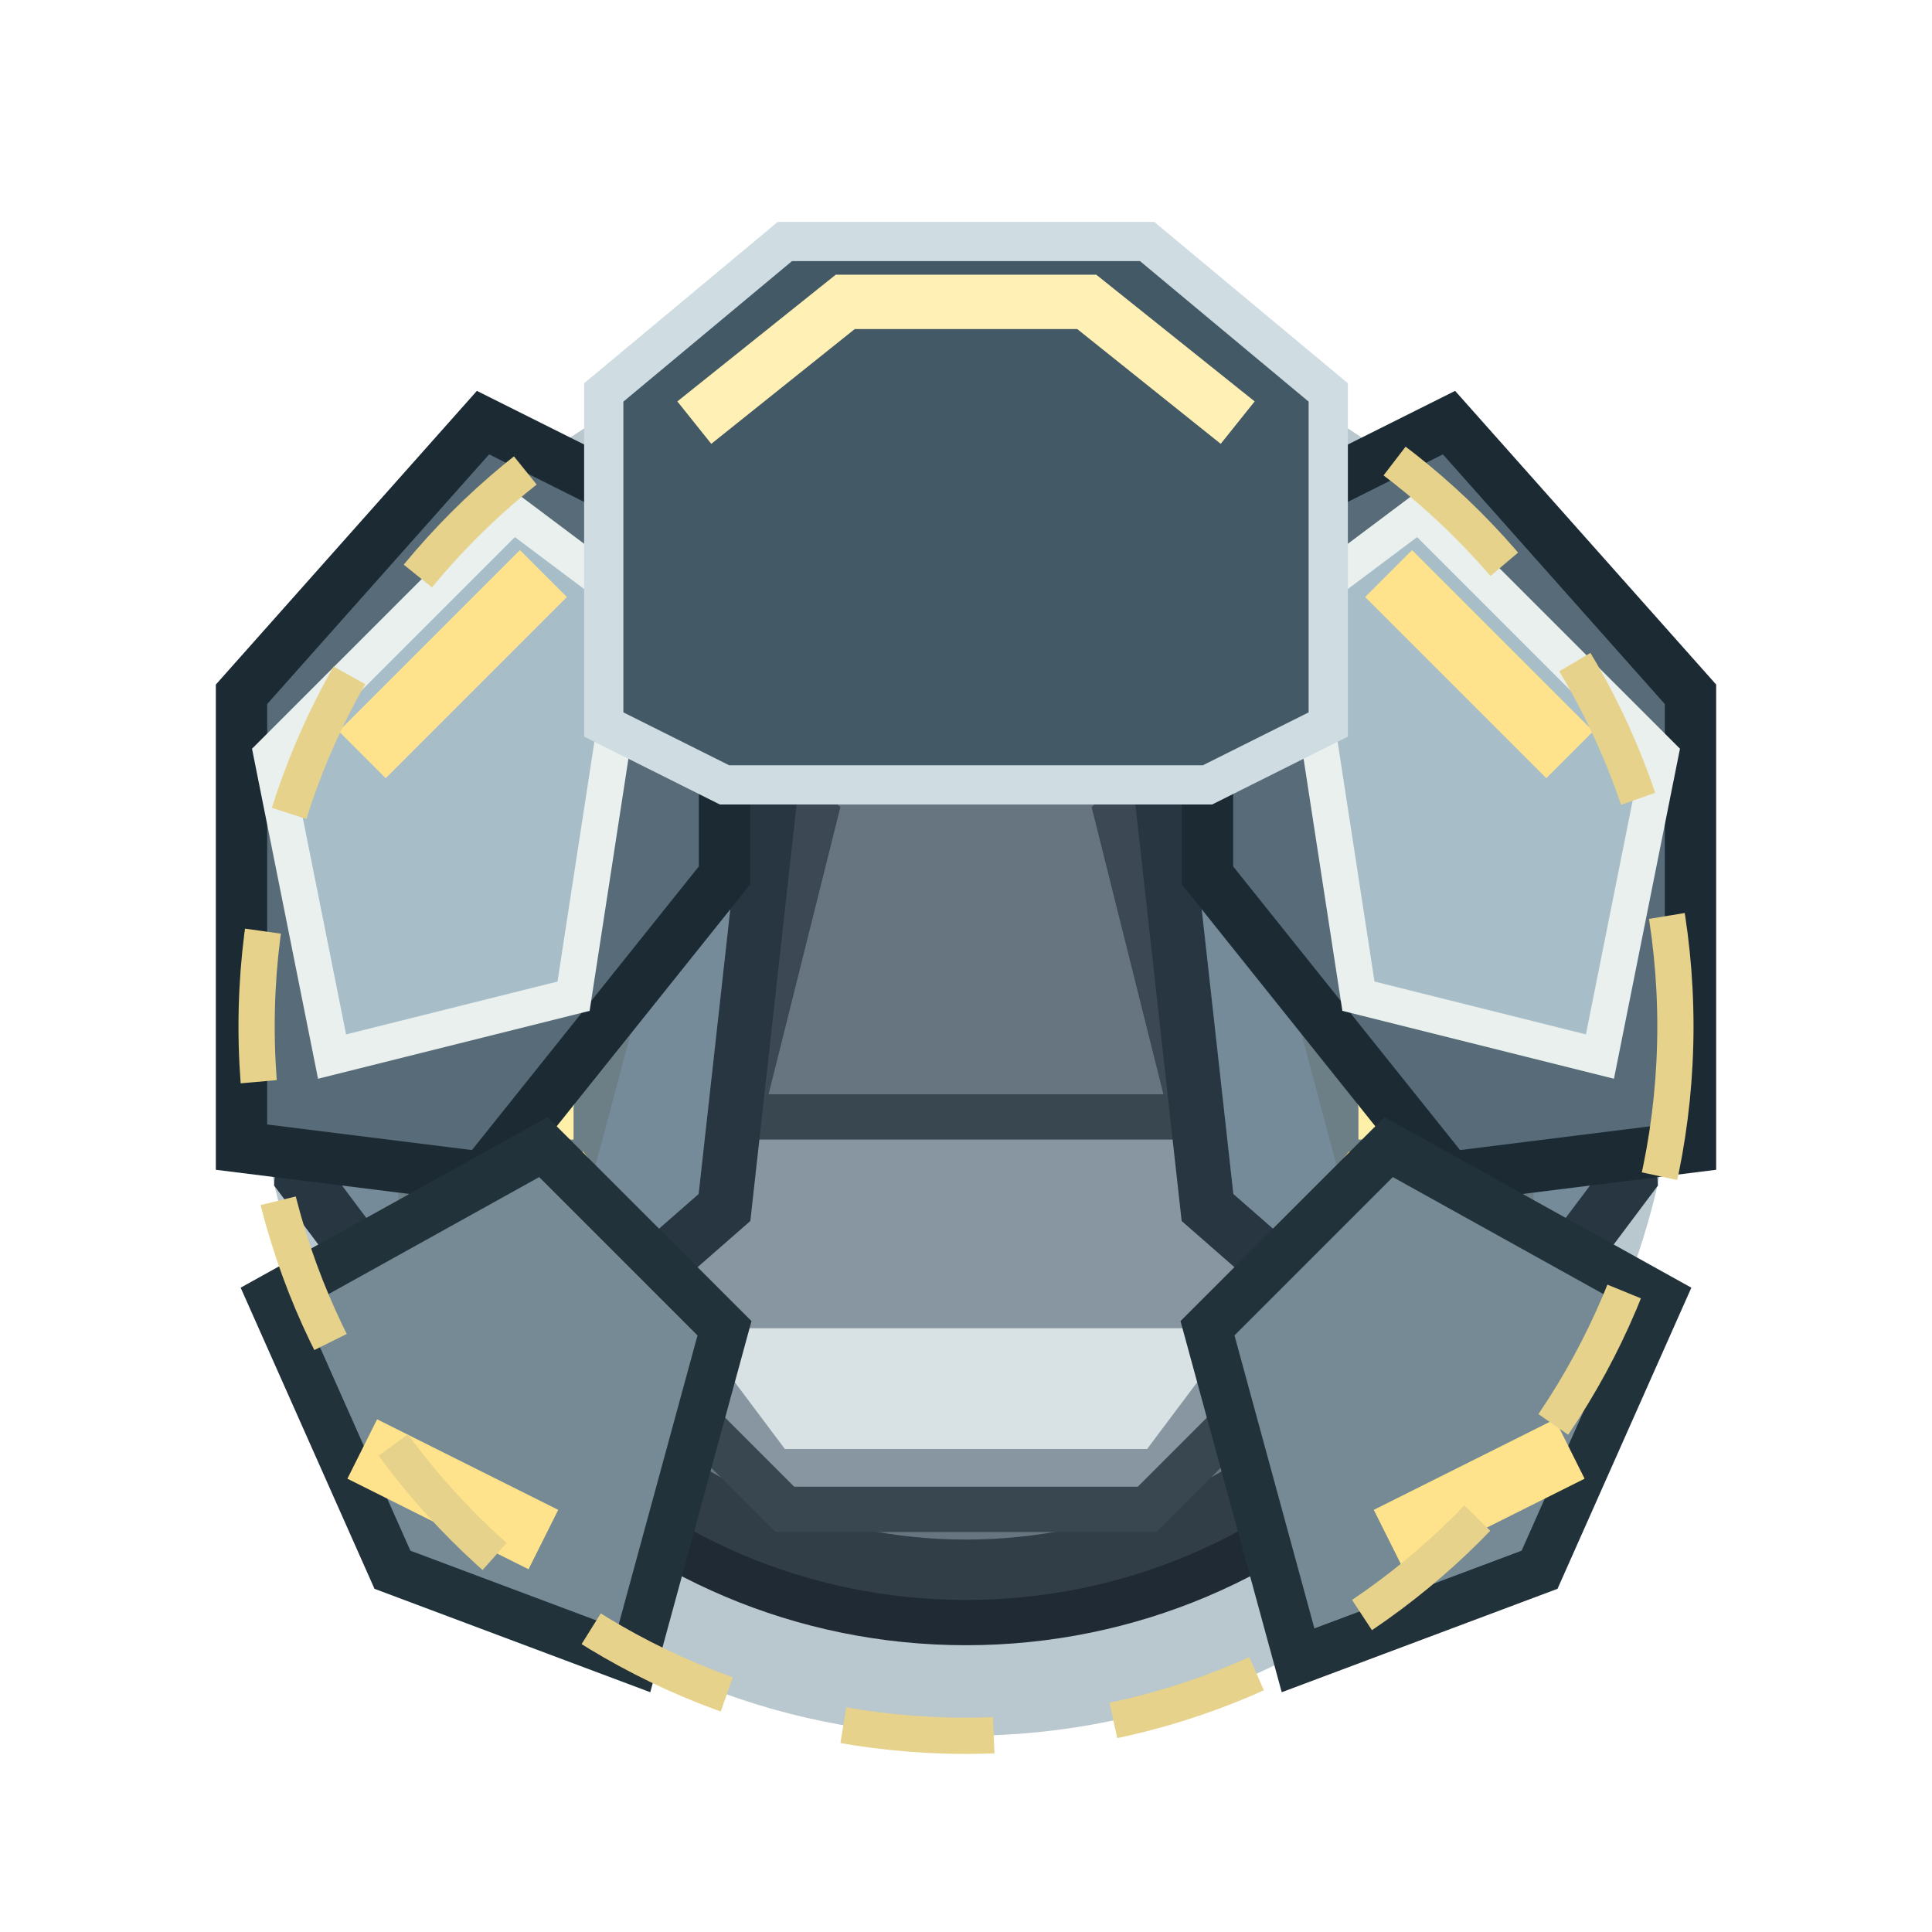
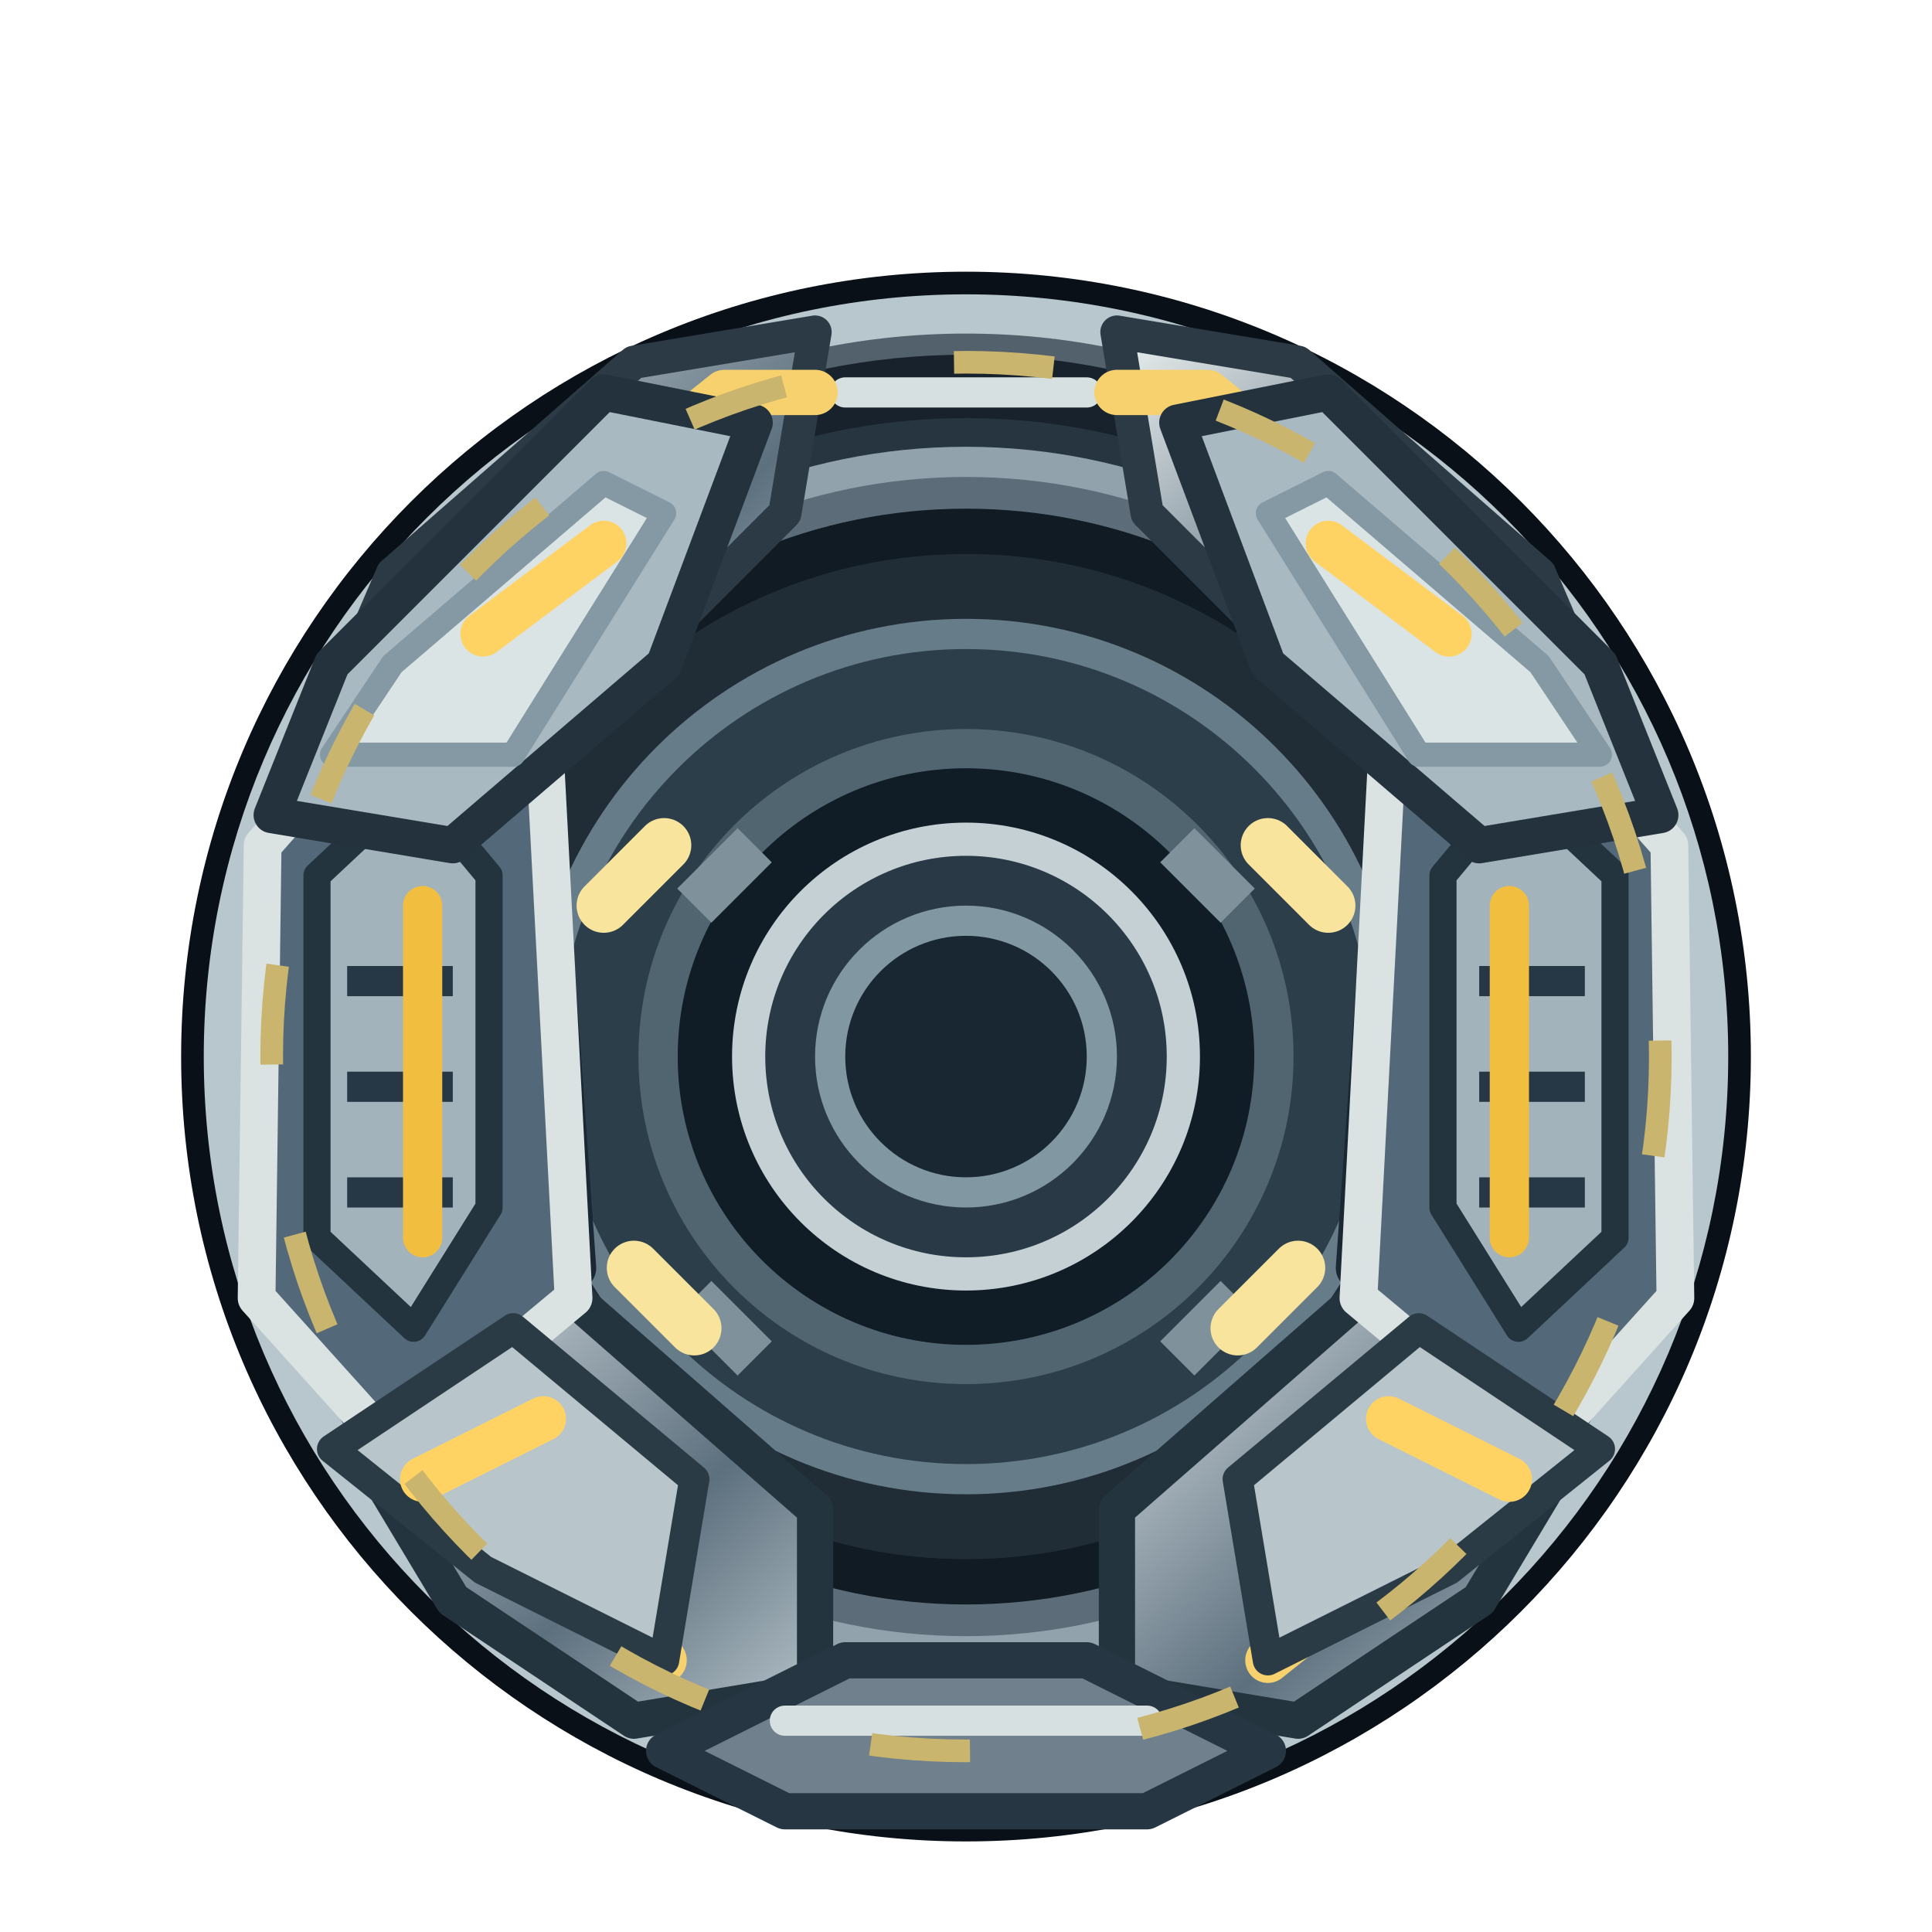
<svg xmlns="http://www.w3.org/2000/svg" width="64" height="64" viewBox="0 0 64 64">
-   <circle cx="32" cy="34" r="22" fill="#202a34" stroke="#b9c7ce" stroke-width="3" />
-   <circle cx="32" cy="34" r="18" fill="#667580" stroke="#313e48" stroke-width="2" />
-   <path d="M14 27l6-6 7 6-3 12-6 6-5-8z M50 27l-6-6-7 6 3 12 6 6 5-8z" fill="#93a1ac" stroke="#3c4954" stroke-width="1.5" />
-   <path d="M15 31l5-5 3 4-2 7-5 3z M49 31l-5-5-3 4 2 7 5 3z" fill="#d2dce0" />
-   <path d="M18 42l8 8h12l8-8-5-5H23z" fill="#8796a1" stroke="#394750" stroke-width="1.5" />
-   <path d="M26 48h12l3-4H23z" fill="#d8e1e4" />
-   <path d="M11 25L19 17L26 22L24 40L16 47L10 39z M53 25L45 17L38 22L40 40L48 47L54 39z" fill="#758b99" stroke="#273640" stroke-width="1.8" />
-   <path d="M13 26l6-5 4 3-4 15-5 4z M51 26l-6-5-4 3 4 15 5 4z" fill="#dbe5e6" stroke="#6c7e86" stroke-width="1.2" />
-   <path d="M15 26l5-3M49 26l-5-3M15 43l5-4M49 43l-5-4" stroke="#f9d868" stroke-width="2.2" />
-   <path d="M12 33h7M45 33h7M12 37h7M45 37h7" stroke="#fff0a9" stroke-width="1.5" />
-   <path d="M21 17l7-7h8l7 7-3 7H24z" fill="#627984" stroke="#263742" stroke-width="1.5" />
-   <path d="M23 15l7-5h4l7 5" fill="none" stroke="#eed577" stroke-width="1.8" />
-   <path d="M8 23L16 14L24 18L24 29L16 39L8 38Z M56 23L48 14L40 18L40 29L48 39L56 38Z" fill="#576b78" stroke="#1c2a34" stroke-width="1.7" />
-   <path d="M9 25L17 17L21 20L19 33L11 35Z M55 25L47 17L43 20L45 33L53 35Z" fill="#a7bdc8" stroke="#e9f0ed" stroke-width="1.2" />
-   <path d="M9 43L18 38L24 44L21 55L13 52Z M55 43L46 38L40 44L43 55L51 52Z" fill="#758a95" stroke="#21323b" stroke-width="1.6" />
-   <path d="M12 25L18 19M52 25L46 19M12 48L18 51M52 48L46 51" stroke="#ffe28c" stroke-width="2.2" />
-   <circle cx="32" cy="34" r="23.5" fill="none" stroke="#e6d28a" stroke-width="1.2" stroke-dasharray="5 4" />
-   <path d="M20 13L26 8H38L44 13V24L40 26H24L20 24Z" fill="#435965" stroke="#cfdce2" stroke-width="1.3" />
-   <path d="M23 14L28 10H36L41 14" stroke="#fff1b5" stroke-width="1.8" fill="none" />
+   <defs>
+     <linearGradient id="silver" x1="0" y1="0" x2="1" y2="1">
+       <stop offset="0" stop-color="#edf2f1" />
+       <stop offset=".28" stop-color="#9eabb4" />
+       <stop offset=".6" stop-color="#5d707e" />
+       <stop offset="1" stop-color="#b8c5cb" />
+     </linearGradient>
+     <linearGradient id="edge" x1="0" y1="0" x2="1" y2="1">
+       <stop offset="0" stop-color="#d8e1e5" />
+       <stop offset=".52" stop-color="#82939e" />
+       <stop offset="1" stop-color="#485c69" />
+     </linearGradient>
+     <linearGradient id="darkRail" x1="0" y1="0" x2="1" y2="0">
+       <stop offset="0" stop-color="#2d3d4a" />
+       <stop offset=".48" stop-color="#899aa4" />
+       <stop offset=".72" stop-color="#273743" />
+       <stop offset="1" stop-color="#111f29" />
+     </linearGradient>
+     <linearGradient id="amber" x1="0" y1="0" x2="1" y2="0">
+       <stop offset="0" stop-color="#a45f0b" />
+       <stop offset=".3" stop-color="#ffc34b" />
+       <stop offset=".58" stop-color="#fff0a8" />
+       <stop offset="1" stop-color="#d89316" />
+     </linearGradient>
+     <radialGradient id="reactor">
+       <stop offset="0" stop-color="#fff7cc" />
+       <stop offset=".42" stop-color="#ffe373" />
+       <stop offset=".78" stop-color="#f8ad22" />
+       <stop offset="1" stop-color="#8b500c" />
+     </radialGradient>
+   </defs>
+   <g stroke-linejoin="round">
+     <circle cx="32" cy="35" r="26" fill="#0a1017" />
+     <circle cx="32" cy="35" r="24.6" fill="#53616d" stroke="#b8c6cd" stroke-width="1.3" />
+     <circle cx="32" cy="35" r="22.2" fill="#263540" stroke="#17222c" stroke-width="2.1" />
+     <circle cx="32" cy="35" r="19.7" fill="#5c6d79" stroke="#91a2ad" stroke-width="1" />
+     <circle cx="32" cy="35" r="17.4" fill="#202d37" stroke="#101b23" stroke-width="1.5" />
+     <circle cx="32" cy="35" r="14" fill="#2d3e4b" stroke="#677c89" stroke-width="1" />
+     <circle cx="32" cy="35" r="10.2" fill="#101c26" stroke="#516570" stroke-width="1.3" />
+     <path d="M10 26L13 19L21 12L27 11L26 17L17 26Z" fill="url(#silver)" stroke="#2c3a45" stroke-width="1.1" />
+     <path d="M54 26L51 19L43 12L37 11L38 17L47 26Z" fill="url(#silver)" stroke="#2c3a45" stroke-width="1.1" />
+     <path d="M9 29L13 25L18 28L19 42L14 46L9 42Z" fill="url(#edge)" stroke="#192832" stroke-width="1.5" />
+     <path d="M55 29L51 25L46 28L45 42L50 46L55 42Z" fill="url(#edge)" stroke="#192832" stroke-width="1.5" />
+     <path d="M12 48L19 43L27 50L27 56L21 57L15 53Z" fill="url(#silver)" stroke="#24343f" stroke-width="1.2" />
+     <path d="M52 48L45 43L37 50L37 56L43 57L49 53Z" fill="url(#silver)" stroke="#24343f" stroke-width="1.2" />
+     <path d="M28 55H36L42 58L38 60H26L22 58Z" fill="#70818d" stroke="#263743" stroke-width="1.2" />
+     <path d="M12 29L14 27L17 30V41L14 44L12 41Z M52 29L50 27L47 30V41L50 44L52 41Z" fill="#394a57" />
+     <path d="M17 17L22 14M47 17L42 14M16 51L21 54M48 51L43 54" stroke="#e0eaec" stroke-width="1.1" stroke-linecap="round" />
+     <path d="M17 32V38M47 32V38" stroke="#152630" stroke-width="2.5" />
+     <path d="M16.5 34.8V38.1M47.5 34.8V38.1" stroke="#f4bf34" stroke-width="1.9" stroke-linecap="round" />
+     <path d="M21 19L23 17M43 19L41 17M20 50L22 52M44 50L42 52" stroke="#ffcd59" stroke-width="1.4" stroke-linecap="round" />
+     <path d="M28 13H36M26 57H38" stroke="#d7e0e0" stroke-width="1" stroke-linecap="round" />
+     <path d="M23 30L25 28M41 30L39 28M23 43L25 45M41 43L39 45" stroke="#7f929c" stroke-width="1.6" />
+     <circle cx="32" cy="35" r="7.2" fill="#293946" stroke="#c5d0d5" stroke-width="1.1" />
+     <circle cx="32" cy="35" r="4.5" fill="#182731" stroke="#8197a2" stroke-width="1" />
+   </g>
+   <g stroke-linejoin="round">
+     <path d="M8.7 28L14 22L18 24L19 43L13 48L8.5 43Z M55.3 28L50 22L46 24L45 43L51 48L55.5 43Z" fill="#536979" stroke="#dae2e2" stroke-width="1.25" />
+     <path d="M10.5 29L13.7 26L16.2 29V40L13.7 44L10.5 41Z M53.5 29L50.3 26L47.8 29V40L50.3 44L53.5 41Z" fill="#a2b3bc" stroke="#24343f" stroke-width=".9" />
+     <path d="M11.5 32.5H15M11.5 36H15M11.5 39.5H15M49 32.5H52.5M49 36H52.5M49 39.5H52.5" stroke="#263846" stroke-width="1" />
+     <path d="M14 30V41M50 30V41" stroke="#f2be40" stroke-width="1.3" stroke-linecap="round" />
+     <path d="M19 17L24 13H27M45 17L40 13H37M17 51L22 55M47 51L42 55" fill="none" stroke="#f6d16d" stroke-width="1.5" stroke-linecap="round" />
+   </g>
+   <g stroke-linejoin="round">
+     <path d="M11 22L20 13L25 14L22 22L15 28L9 27Z M53 22L44 13L39 14L42 22L49 28L55 27Z" fill="#a8b9c2" stroke="#23323d" stroke-width="1.2" />
+     <path d="M13 22L20 16L22 17L17 25L11 25Z M51 22L44 16L42 17L47 25L53 25Z" fill="#dae4e5" stroke="#8599a4" stroke-width=".8" />
+     <path d="M11 48L17 44L23 49L22 55L16 52Z M53 48L47 44L41 49L42 55L48 52Z" fill="#b8c5cb" stroke="#2b3b46" stroke-width="1" />
+     <path d="M14 49L18 47M50 49L46 47M16 21L20 18M48 21L44 18" stroke="#ffd264" stroke-width="1.5" stroke-linecap="round" />
+     <circle cx="32" cy="35" r="23" fill="none" stroke="#c9b56d" stroke-width=".75" stroke-dasharray="3.3 5.7" />
+     <path d="M20 30L22 28M44 30L42 28M21 42L23 44M43 42L41 44" stroke="#f8e49d" stroke-width="1.8" stroke-linecap="round" />
+   </g>
</svg>
